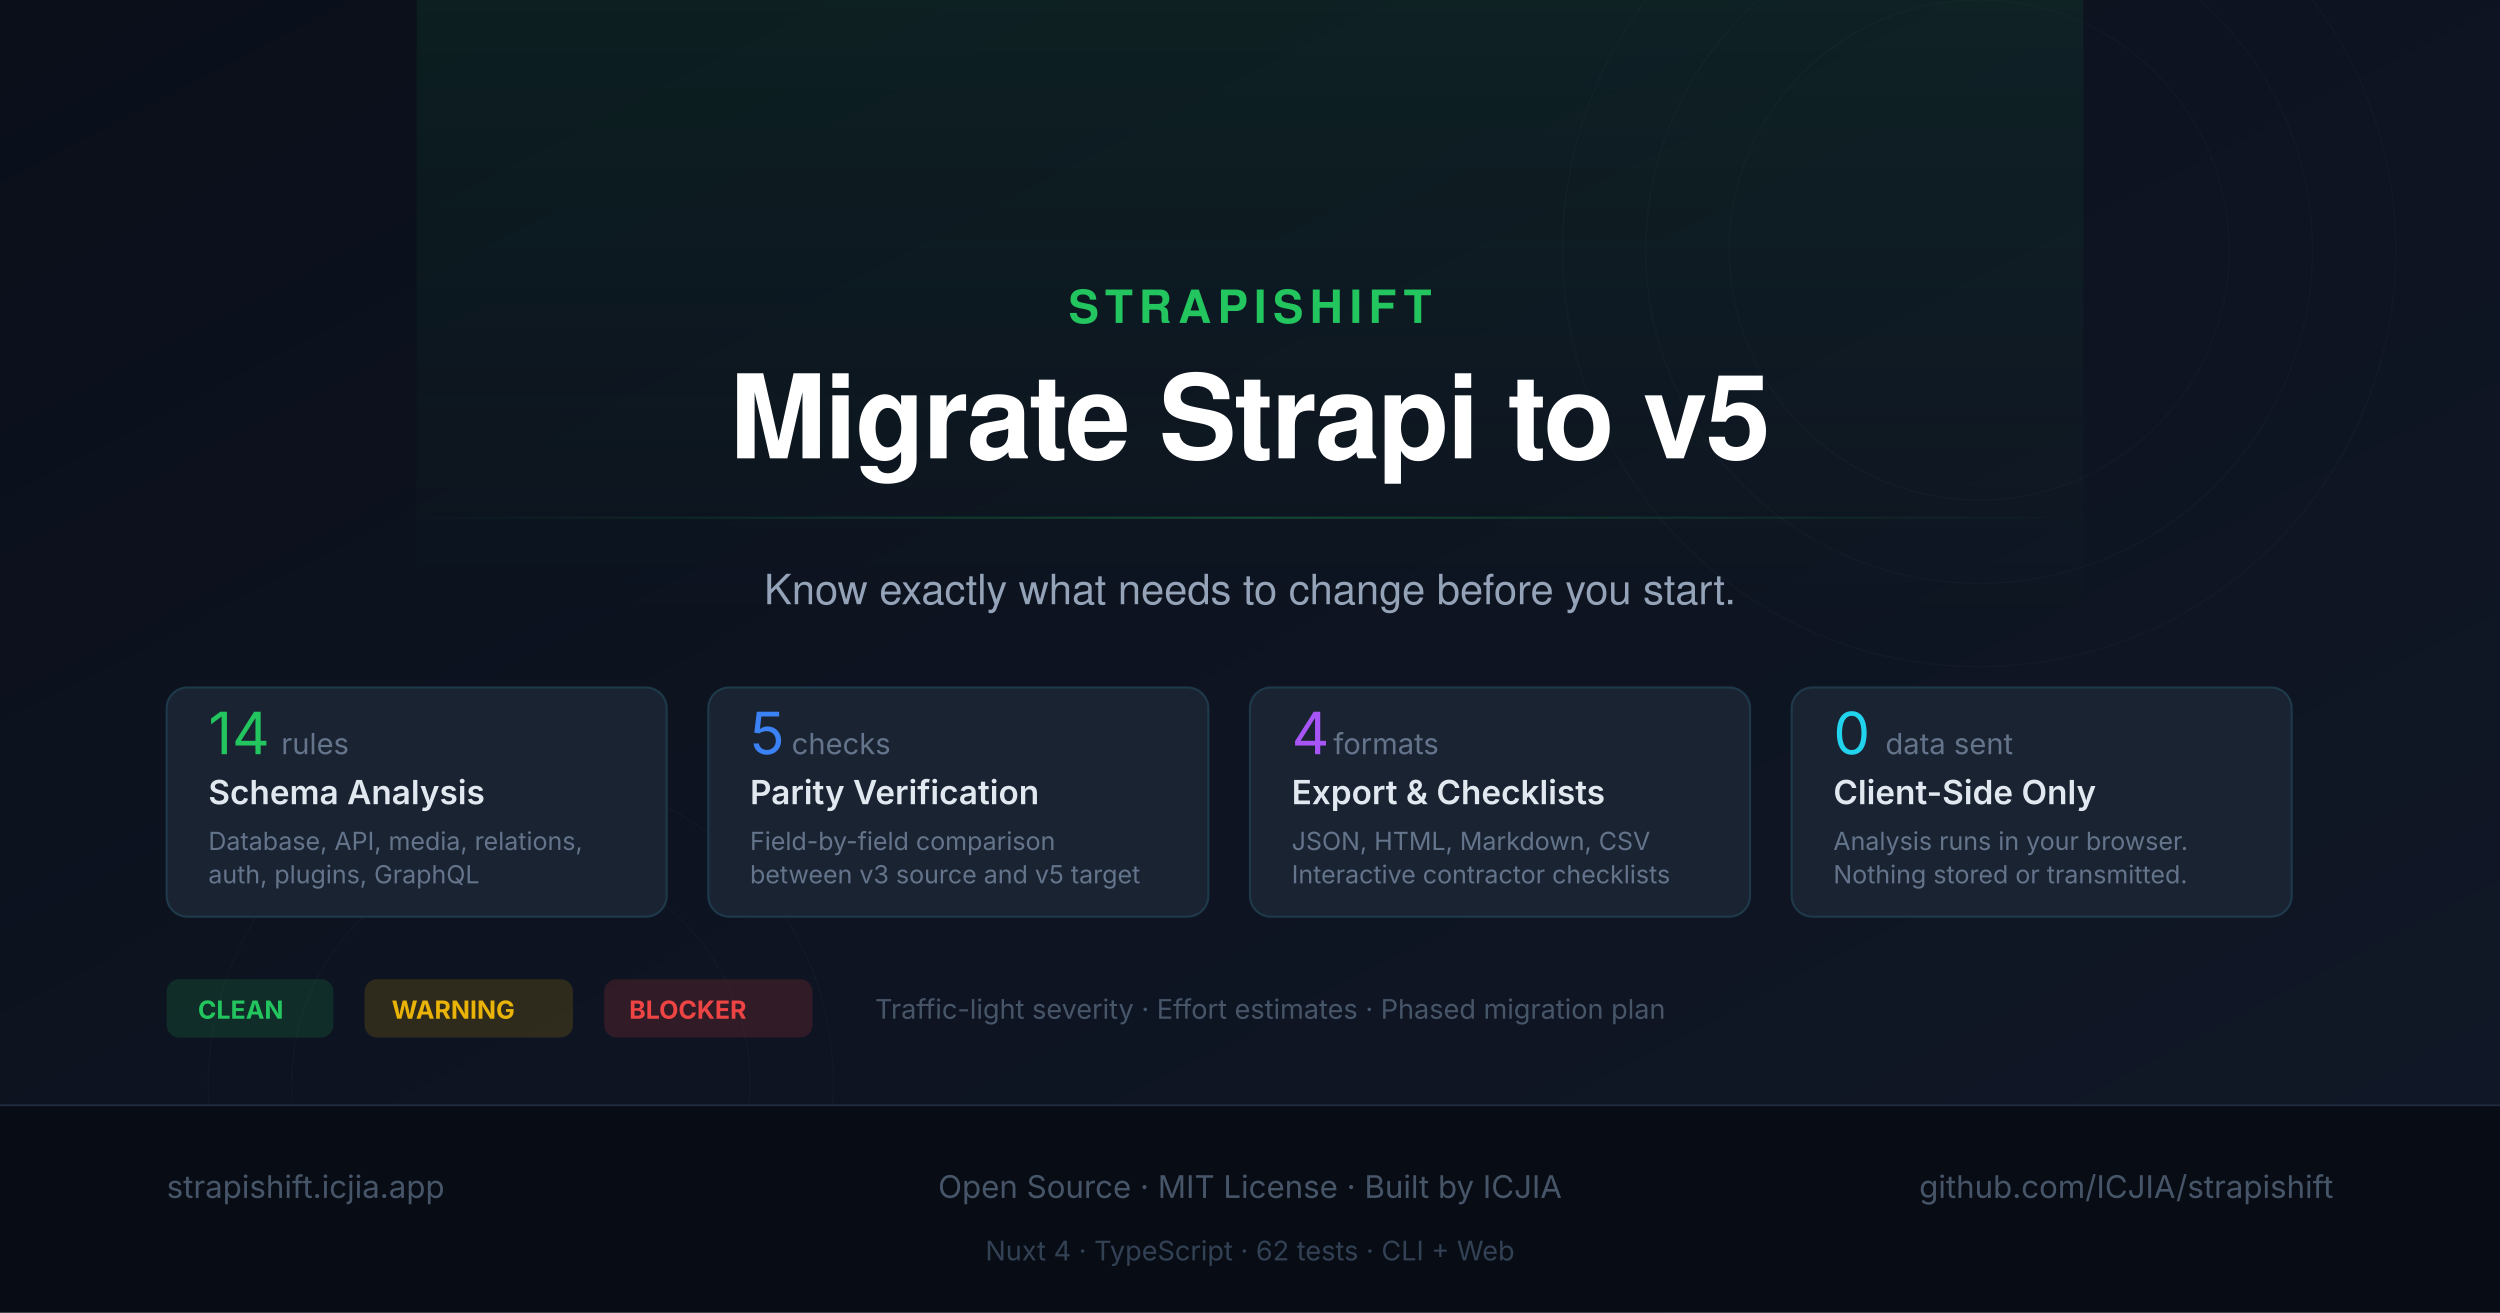
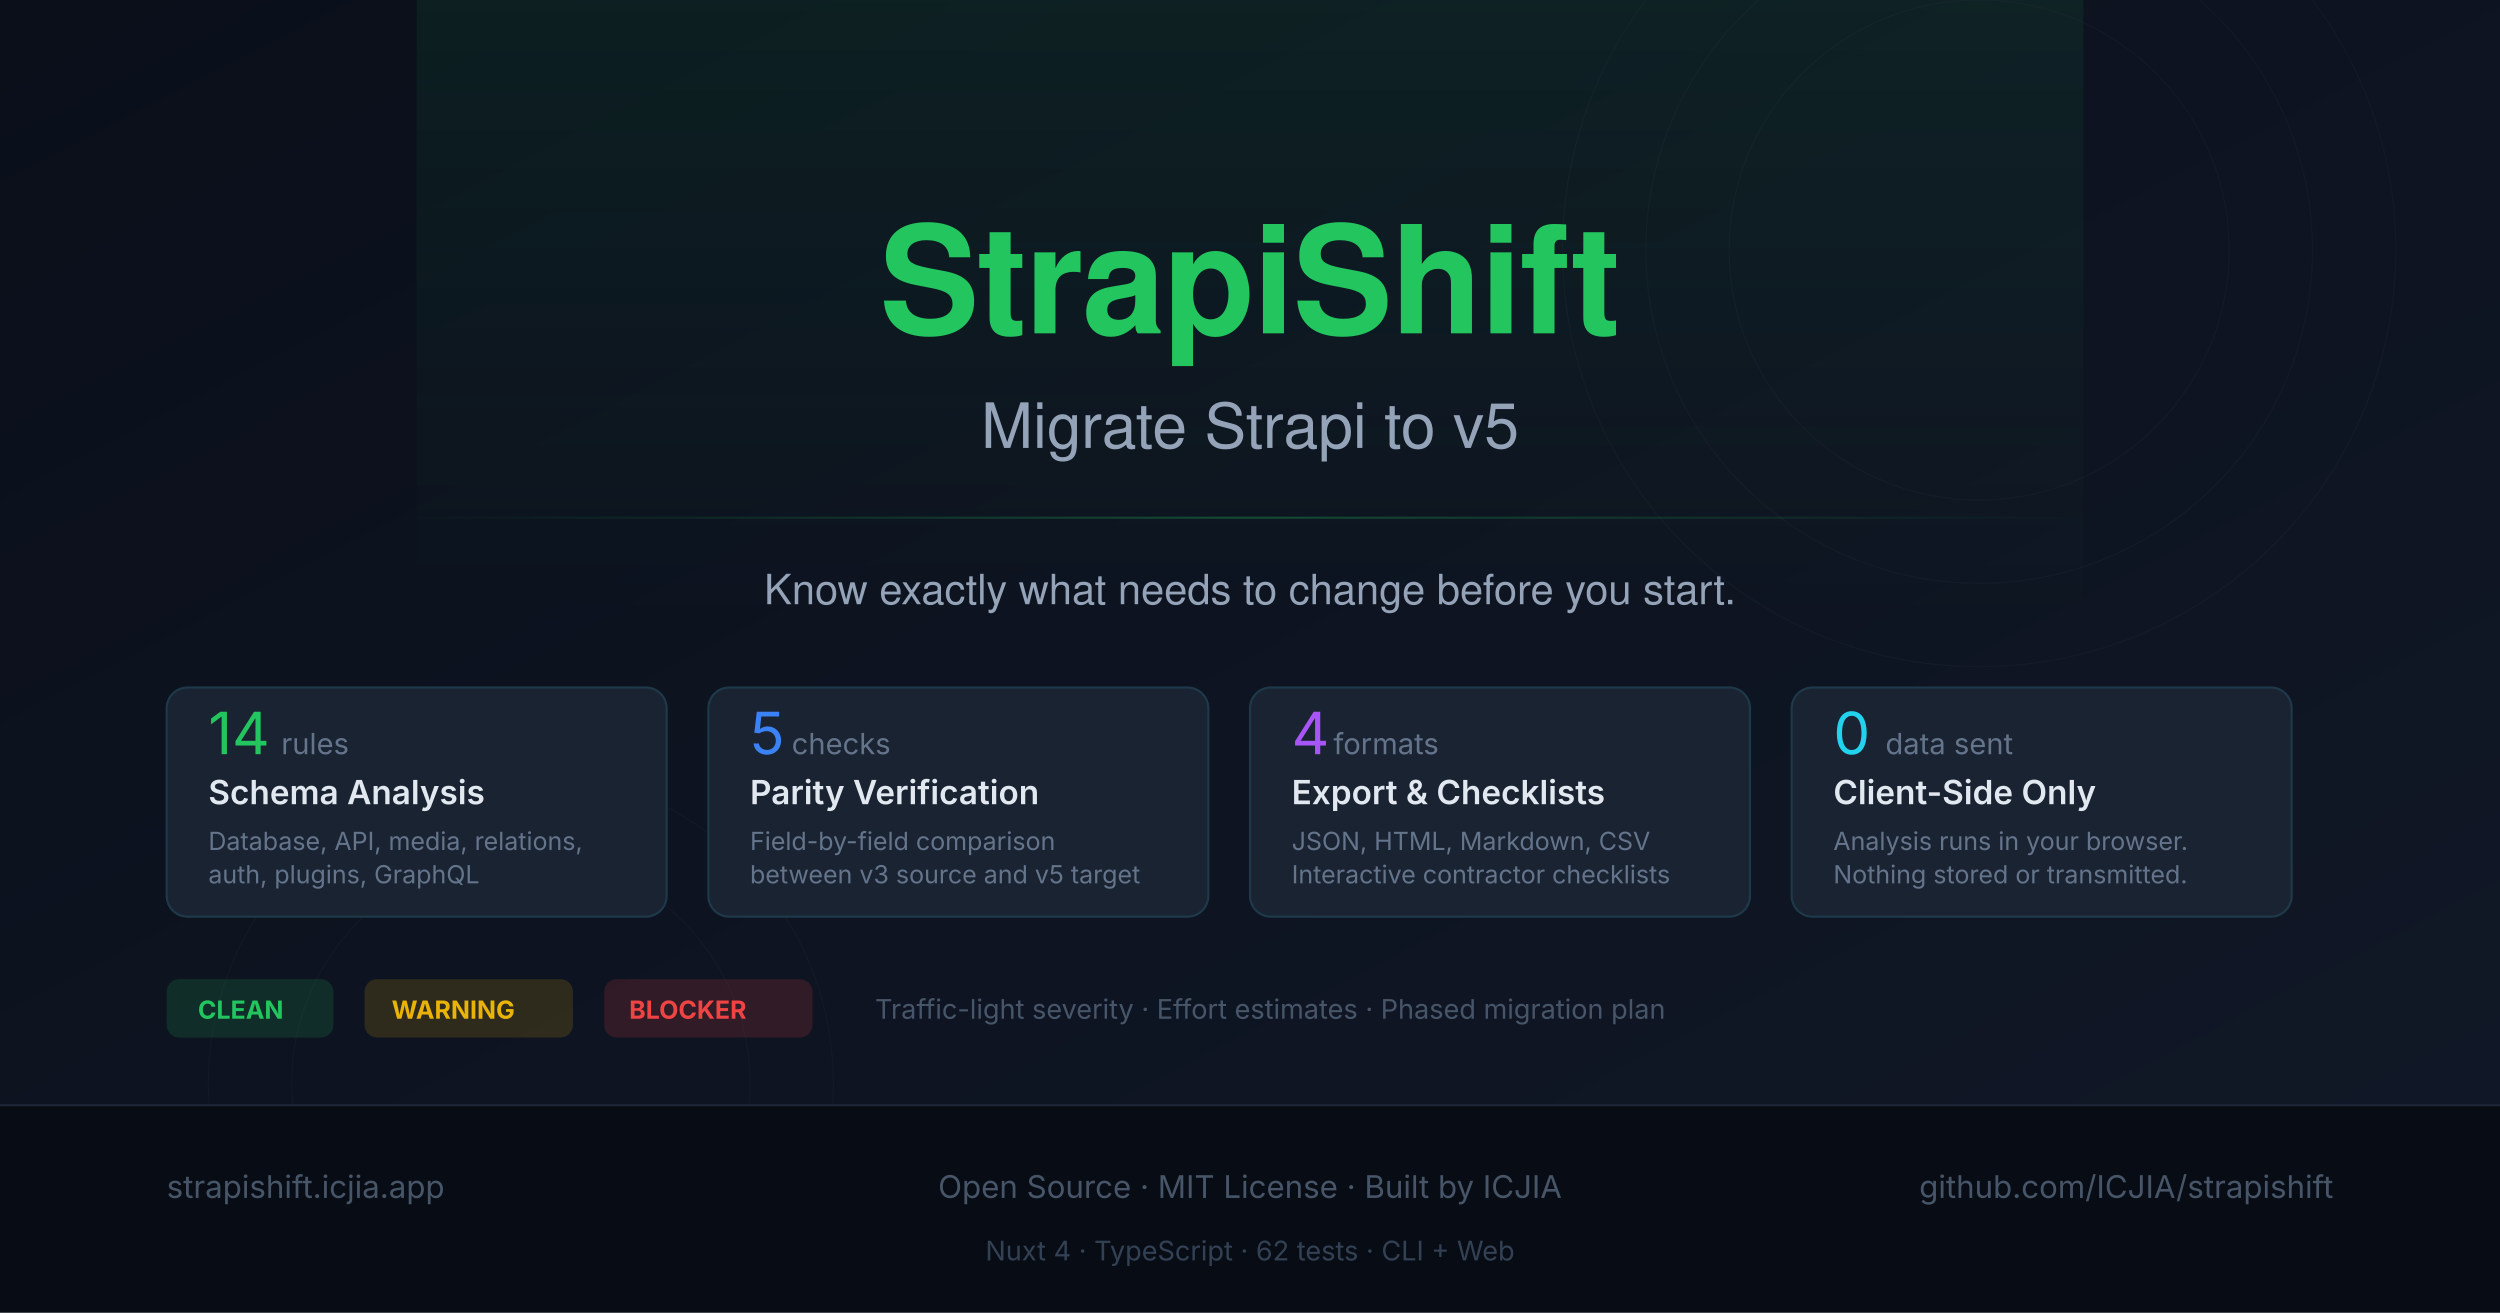
<svg xmlns="http://www.w3.org/2000/svg" width="1200" height="630" viewBox="0 0 1200 630">
  <defs>
    <linearGradient id="bg" x1="0%" y1="0%" x2="100%" y2="100%">
      <stop offset="0%" style="stop-color:#0a0f1a" />
      <stop offset="100%" style="stop-color:#111827" />
    </linearGradient>
    <linearGradient id="glow" x1="0%" y1="0%" x2="0%" y2="100%">
      <stop offset="0%" style="stop-color:#22c55e;stop-opacity:0.08" />
      <stop offset="100%" style="stop-color:#22c55e;stop-opacity:0" />
    </linearGradient>
    <linearGradient id="line-fade" x1="0%" y1="0%" x2="100%" y2="0%">
      <stop offset="0%" style="stop-color:#22c55e;stop-opacity:0" />
      <stop offset="50%" style="stop-color:#22c55e;stop-opacity:0.3" />
      <stop offset="100%" style="stop-color:#22c55e;stop-opacity:0" />
    </linearGradient>
  </defs>
  <rect width="1200" height="630" fill="url(#bg)" />
  <g opacity="0.04" stroke="#94a3b8" stroke-width="0.5" fill="none">
    <circle cx="950" cy="120" r="200" />
    <circle cx="950" cy="120" r="160" />
    <circle cx="950" cy="120" r="120" />
    <circle cx="250" cy="520" r="150" />
    <circle cx="250" cy="520" r="110" />
  </g>
  <rect x="200" y="0" width="800" height="300" fill="url(#glow)" />
-   <text x="600" y="155" font-family="-apple-system, BlinkMacSystemFont, 'Segoe UI', Helvetica, sans-serif" font-size="22" font-weight="600" fill="#22c55e" text-anchor="middle" letter-spacing="3">STRAPISHIFT</text>
-   <text x="600" y="220" font-family="-apple-system, BlinkMacSystemFont, 'Segoe UI', Helvetica, sans-serif" font-size="56" font-weight="800" fill="#ffffff" text-anchor="middle" letter-spacing="-1">Migrate Strapi to v5</text>
+   <text x="600" y="160" font-family="-apple-system, BlinkMacSystemFont, 'Segoe UI', Helvetica, sans-serif" font-size="72" font-weight="800" fill="#22c55e" text-anchor="middle" letter-spacing="-1">StrapiShift</text>
+   <text x="600" y="215" font-family="-apple-system, BlinkMacSystemFont, 'Segoe UI', Helvetica, sans-serif" font-size="30" font-weight="500" fill="#94a3b8" text-anchor="middle">Migrate Strapi to v5</text>
  <rect x="200" y="248" width="800" height="1" fill="url(#line-fade)" />
  <text x="600" y="290" font-family="-apple-system, BlinkMacSystemFont, 'Segoe UI', Helvetica, sans-serif" font-size="20" fill="#94a3b8" text-anchor="middle">Know exactly what needs to change before you start.</text>
  <g transform="translate(80, 330)">
    <rect x="0" y="0" width="240" height="110" rx="10" fill="#1a2332" stroke="#1e3a4a" stroke-width="1" />
    <text x="20" y="32" font-family="-apple-system, sans-serif" font-size="28" fill="#22c55e">14</text>
    <text x="55" y="32" font-family="-apple-system, sans-serif" font-size="14" fill="#64748b">rules</text>
    <text x="20" y="56" font-family="-apple-system, sans-serif" font-size="16" font-weight="600" fill="#e2e8f0">Schema Analysis</text>
    <text x="20" y="78" font-family="-apple-system, sans-serif" font-size="12" fill="#64748b">Database, API, media, relations,</text>
    <text x="20" y="94" font-family="-apple-system, sans-serif" font-size="12" fill="#64748b">auth, plugins, GraphQL</text>
    <rect x="260" y="0" width="240" height="110" rx="10" fill="#1a2332" stroke="#1e3a4a" stroke-width="1" />
    <text x="280" y="32" font-family="-apple-system, sans-serif" font-size="28" fill="#3b82f6">5</text>
    <text x="300" y="32" font-family="-apple-system, sans-serif" font-size="14" fill="#64748b">checks</text>
    <text x="280" y="56" font-family="-apple-system, sans-serif" font-size="16" font-weight="600" fill="#e2e8f0">Parity Verification</text>
    <text x="280" y="78" font-family="-apple-system, sans-serif" font-size="12" fill="#64748b">Field-by-field comparison</text>
    <text x="280" y="94" font-family="-apple-system, sans-serif" font-size="12" fill="#64748b">between v3 source and v5 target</text>
    <rect x="520" y="0" width="240" height="110" rx="10" fill="#1a2332" stroke="#1e3a4a" stroke-width="1" />
    <text x="540" y="32" font-family="-apple-system, sans-serif" font-size="28" fill="#a855f7">4</text>
    <text x="560" y="32" font-family="-apple-system, sans-serif" font-size="14" fill="#64748b">formats</text>
    <text x="540" y="56" font-family="-apple-system, sans-serif" font-size="16" font-weight="600" fill="#e2e8f0">Export &amp; Checklists</text>
    <text x="540" y="78" font-family="-apple-system, sans-serif" font-size="12" fill="#64748b">JSON, HTML, Markdown, CSV</text>
    <text x="540" y="94" font-family="-apple-system, sans-serif" font-size="12" fill="#64748b">Interactive contractor checklists</text>
    <rect x="780" y="0" width="240" height="110" rx="10" fill="#1a2332" stroke="#1e3a4a" stroke-width="1" />
    <text x="800" y="32" font-family="-apple-system, sans-serif" font-size="28" fill="#22d3ee">0</text>
    <text x="825" y="32" font-family="-apple-system, sans-serif" font-size="14" fill="#64748b">data sent</text>
    <text x="800" y="56" font-family="-apple-system, sans-serif" font-size="16" font-weight="600" fill="#e2e8f0">Client-Side Only</text>
    <text x="800" y="78" font-family="-apple-system, sans-serif" font-size="12" fill="#64748b">Analysis runs in your browser.</text>
    <text x="800" y="94" font-family="-apple-system, sans-serif" font-size="12" fill="#64748b">Nothing stored or transmitted.</text>
  </g>
  <g transform="translate(80, 470)">
    <rect x="0" y="0" width="80" height="28" rx="6" fill="#22c55e" opacity="0.15" />
    <text x="15" y="19" font-family="-apple-system, sans-serif" font-size="12" font-weight="700" fill="#22c55e">CLEAN</text>
    <rect x="95" y="0" width="100" height="28" rx="6" fill="#eab308" opacity="0.15" />
    <text x="108" y="19" font-family="-apple-system, sans-serif" font-size="12" font-weight="700" fill="#eab308">WARNING</text>
    <rect x="210" y="0" width="100" height="28" rx="6" fill="#ef4444" opacity="0.15" />
    <text x="222" y="19" font-family="-apple-system, sans-serif" font-size="12" font-weight="700" fill="#ef4444">BLOCKER</text>
    <text x="340" y="19" font-family="-apple-system, sans-serif" font-size="13" fill="#475569">Traffic-light severity · Effort estimates · Phased migration plan</text>
  </g>
  <rect x="0" y="530" width="1200" height="100" fill="#080c14" />
  <rect x="0" y="530" width="1200" height="1" fill="#1e293b" />
  <text x="80" y="575" font-family="-apple-system, sans-serif" font-size="15" fill="#475569">strapishift.icjia.app</text>
  <text x="600" y="575" font-family="-apple-system, sans-serif" font-size="15" fill="#475569" text-anchor="middle">Open Source · MIT License · Built by ICJIA</text>
  <text x="1120" y="575" font-family="-apple-system, sans-serif" font-size="15" fill="#475569" text-anchor="end">github.com/ICJIA/strapishift</text>
  <text x="600" y="605" font-family="-apple-system, sans-serif" font-size="13" fill="#334155" text-anchor="middle">Nuxt 4 · TypeScript · 62 tests · CLI + Web</text>
</svg>
